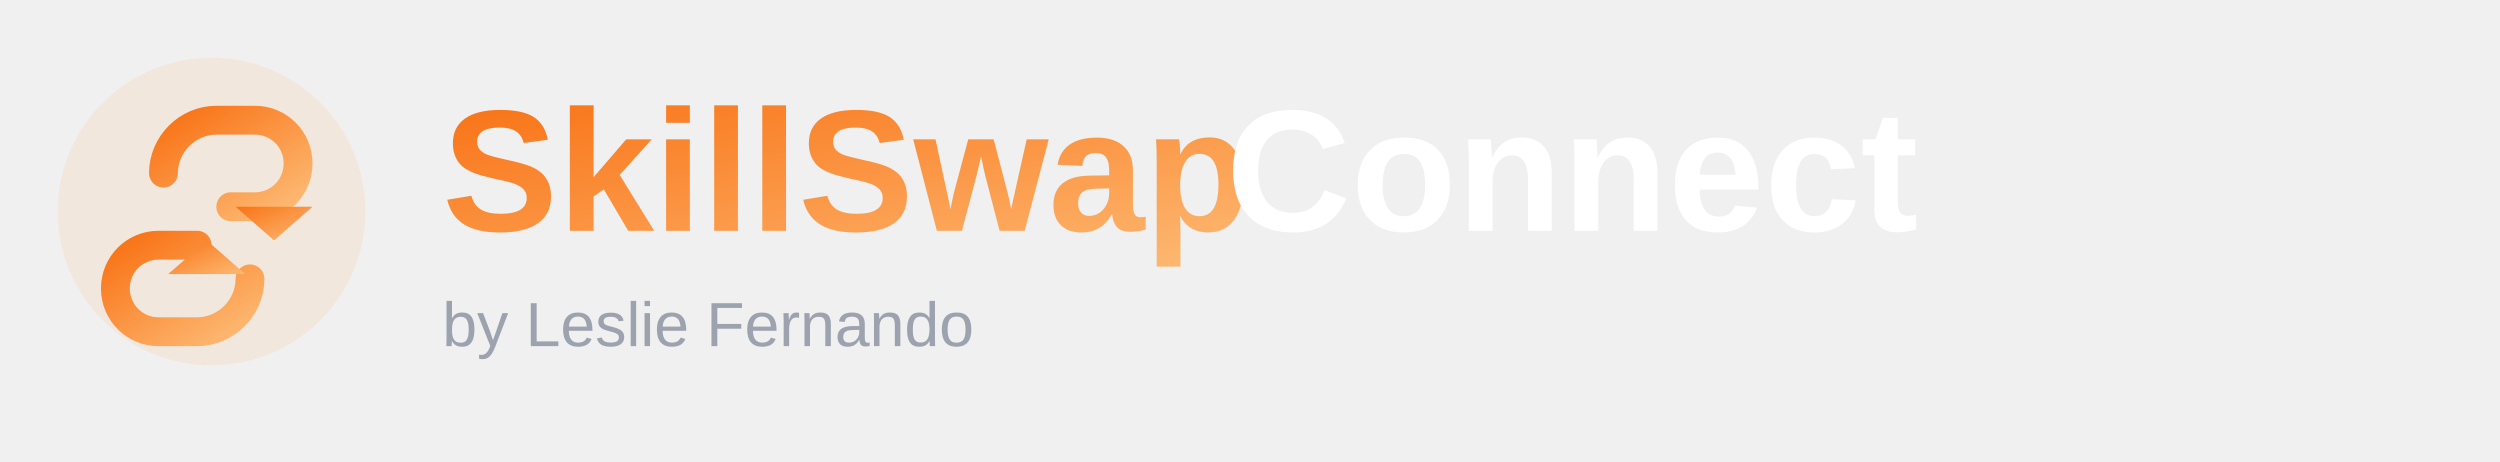
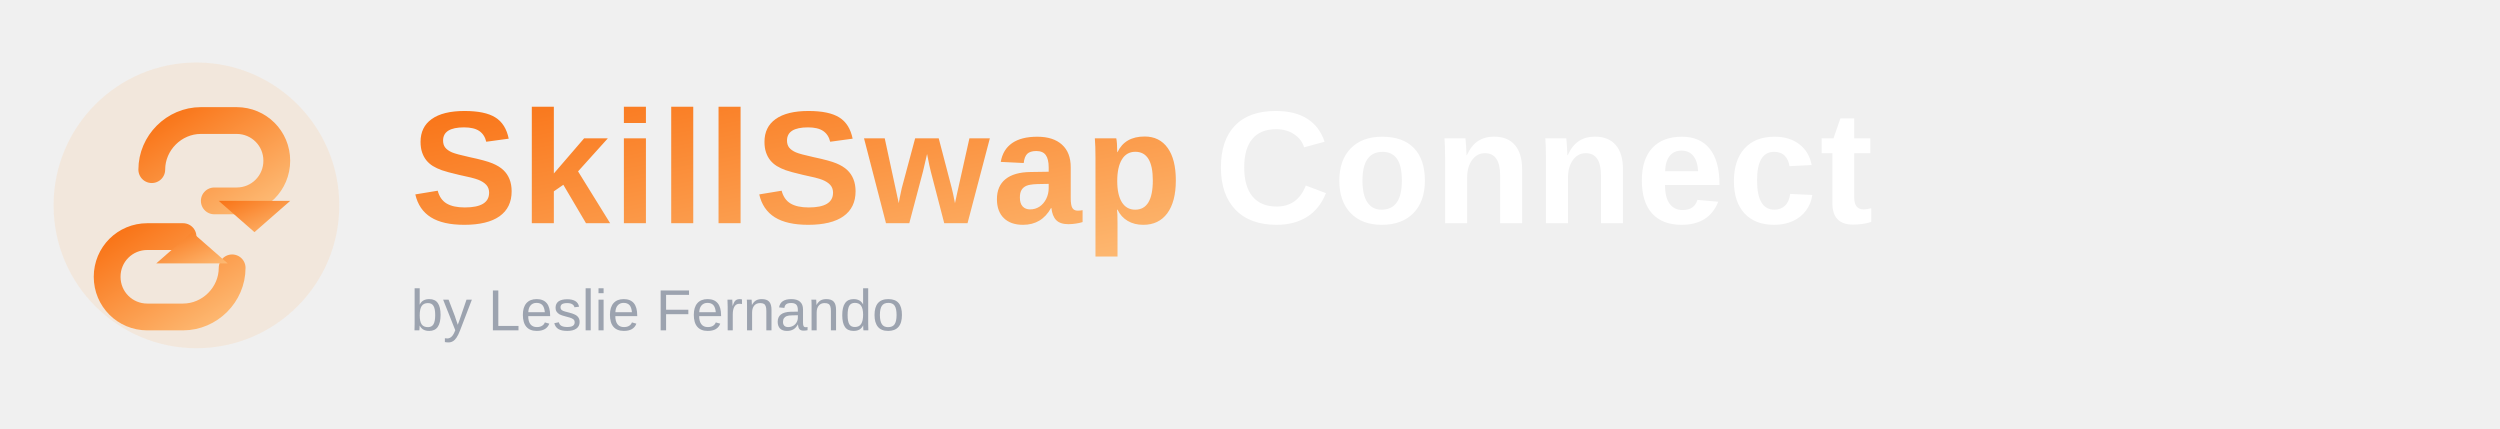
- <svg xmlns="http://www.w3.org/2000/svg" width="520" height="96" viewBox="0 0 520 96" role="img" aria-labelledby="title desc">
+ <svg xmlns="http://www.w3.org/2000/svg" width="560" height="96" viewBox="0 0 560 96" role="img" aria-labelledby="title desc">
  <defs>
    <linearGradient id="g" x1="0" y1="0" x2="1" y2="1">
      <stop offset="0%" stop-color="#F97316" />
      <stop offset="100%" stop-color="#FDBA74" />
    </linearGradient>
  </defs>
  <rect width="100%" height="100%" fill="none" />
-   <g transform="translate(12,12)">
+   <g transform="translate(12,14)">
    <circle cx="32" cy="32" r="32" fill="rgba(253,186,116,0.16)" />
    <path d="M22 24c0-6 5-11 11-11h8c5 0 9 4 9 9s-4 9-9 9h-5" fill="none" stroke="url(#g)" stroke-width="6" stroke-linecap="round" />
    <polygon points="45,38 37,31 53,31" fill="url(#g)" />
    <path d="M40 46c0 6-5 11-11 11h-8c-5 0-9-4-9-9s4-9 9-9h8" fill="none" stroke="url(#g)" stroke-width="6" stroke-linecap="round" />
    <polygon points="31,38 39,45 23,45" fill="url(#g)" />
  </g>
  <g font-family="Segoe UI, Arial, sans-serif" font-weight="800">
-     <text x="92" y="48" font-size="36" fill="url(#g)">SkillSwap</text>
-     <text x="255" y="48" font-size="36" fill="#FFFFFF">Connect</text>
+     <text x="92" y="50" font-size="36" letter-spacing="0.6" fill="url(#g)">SkillSwap</text>
+     <text x="272" y="50" font-size="36" letter-spacing="0.6" fill="#FFFFFF">Connect</text>
  </g>
  <g font-family="Segoe UI, Arial, sans-serif" font-size="13" fill="#9CA3AF">
-     <text x="92" y="72">by Leslie Fernando</text>
+     <text x="92" y="74">by Leslie Fernando</text>
  </g>
</svg>
